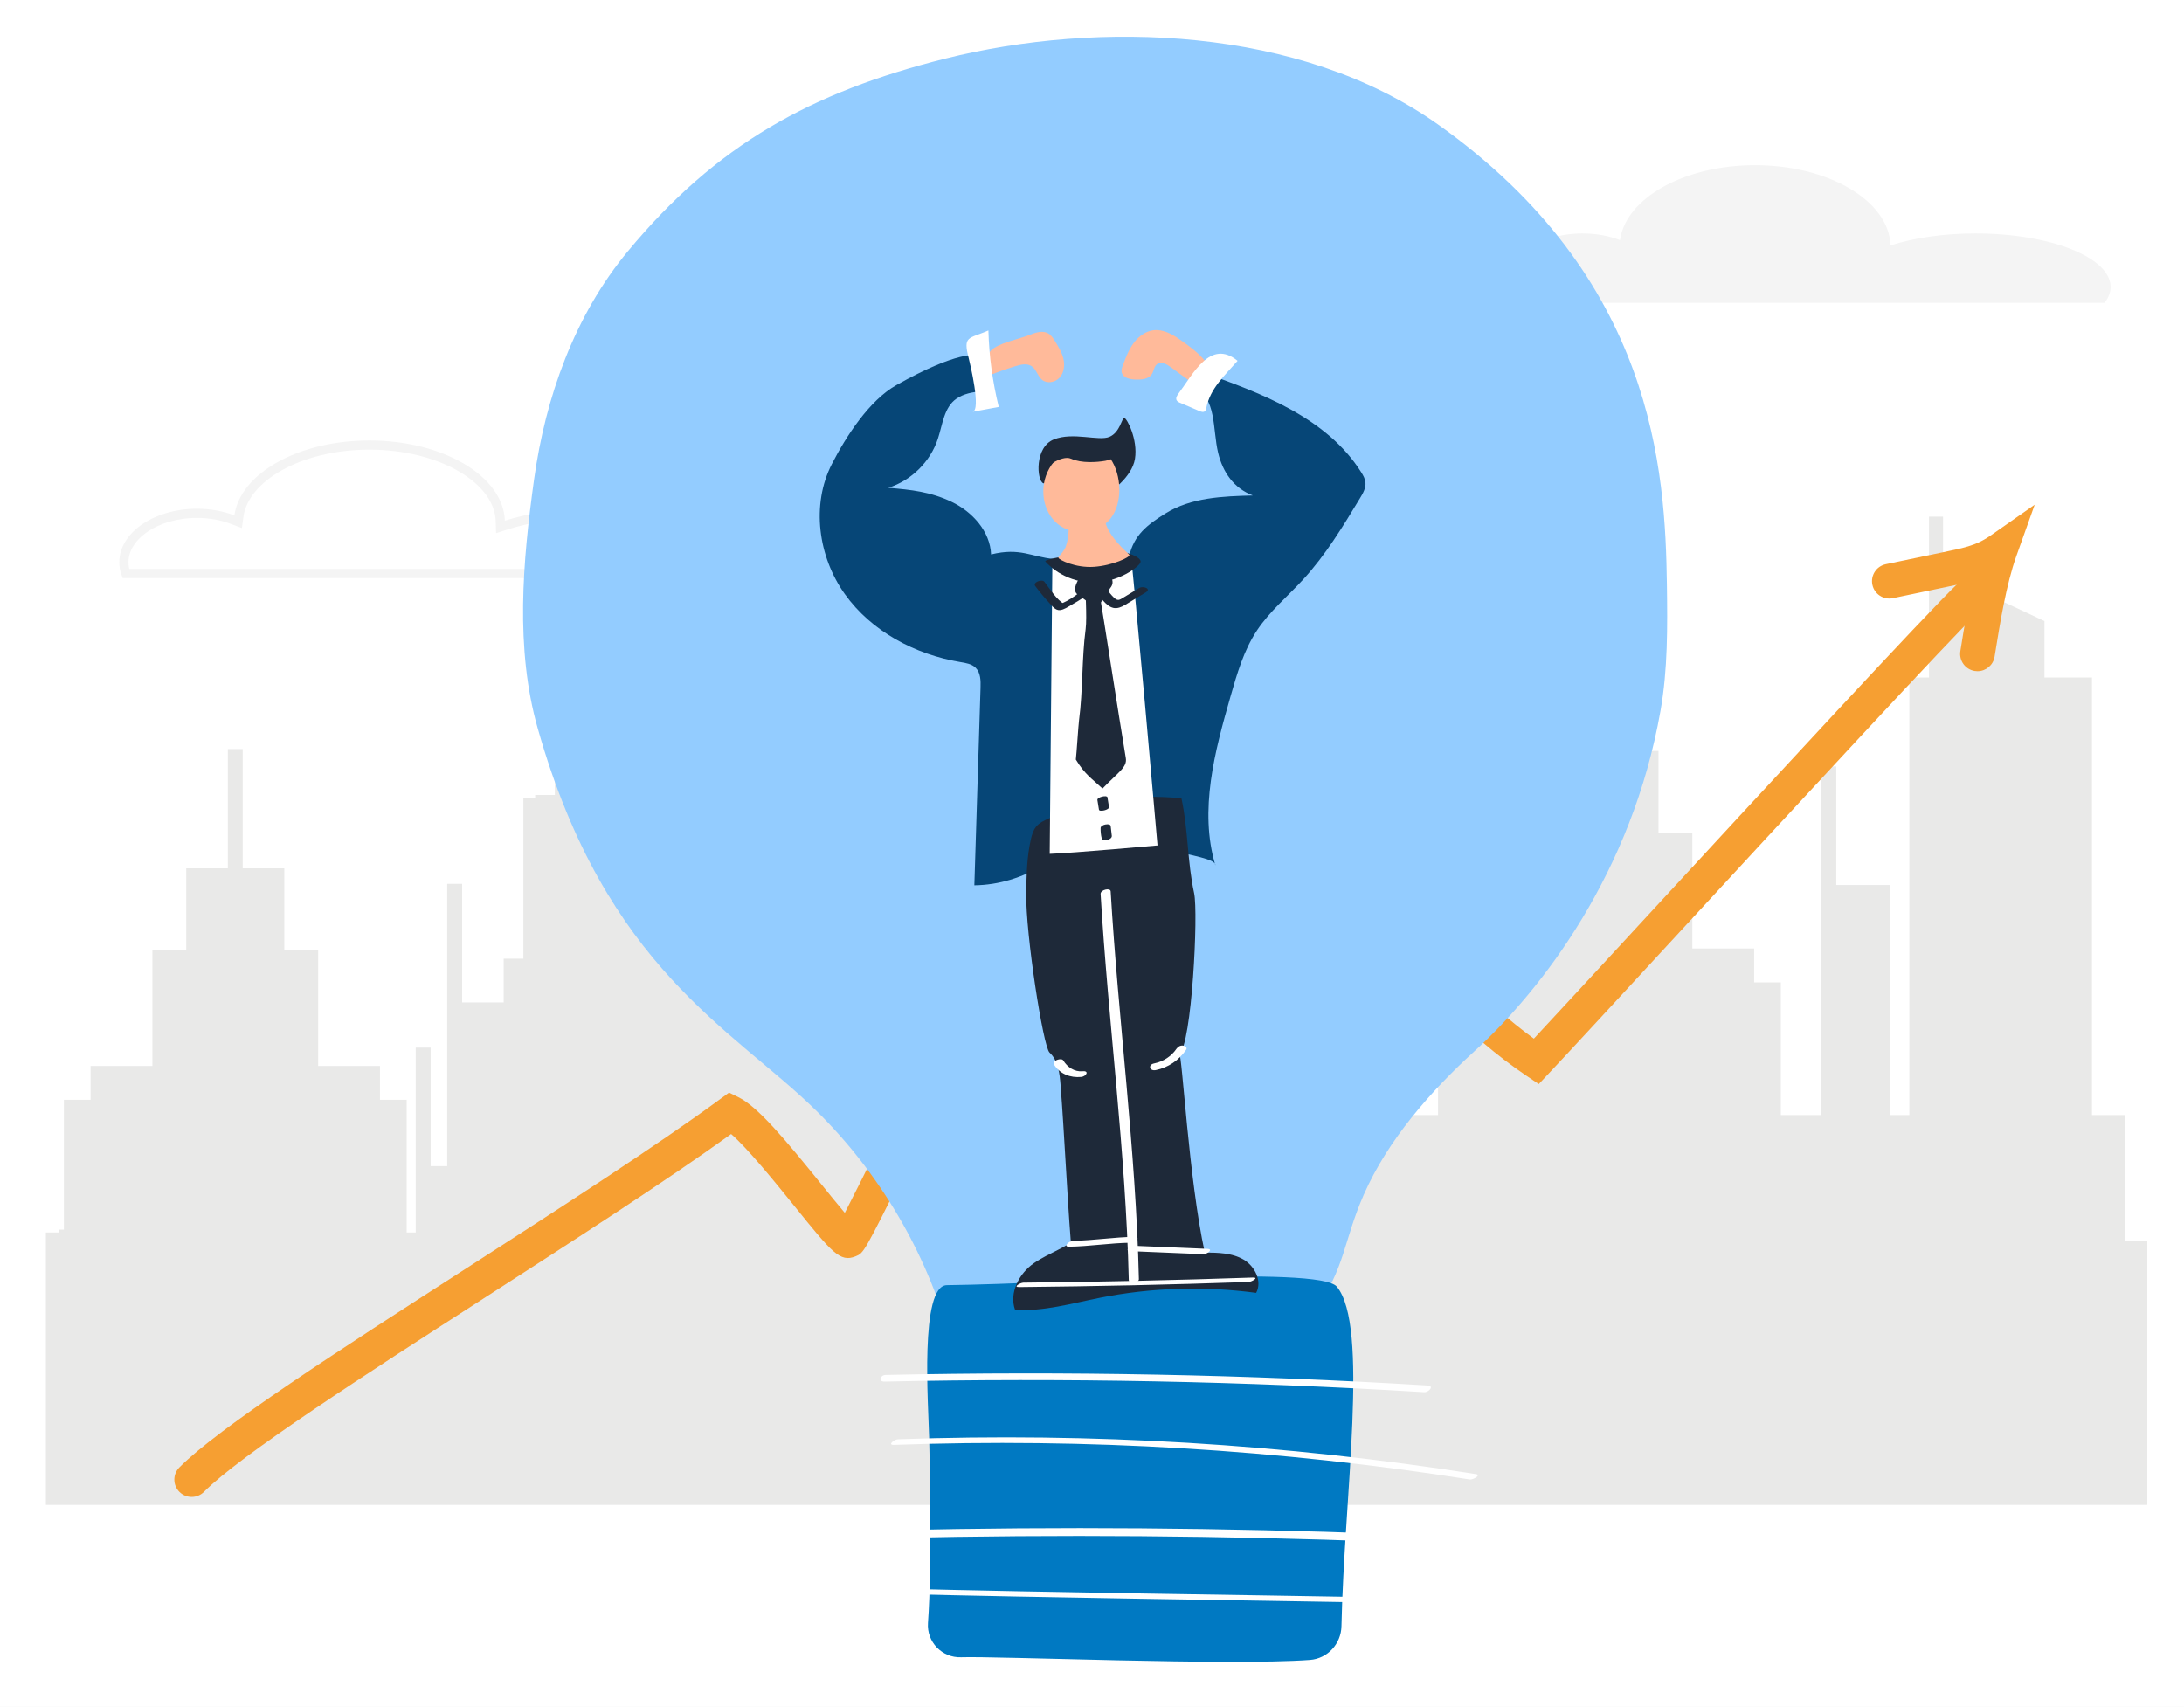
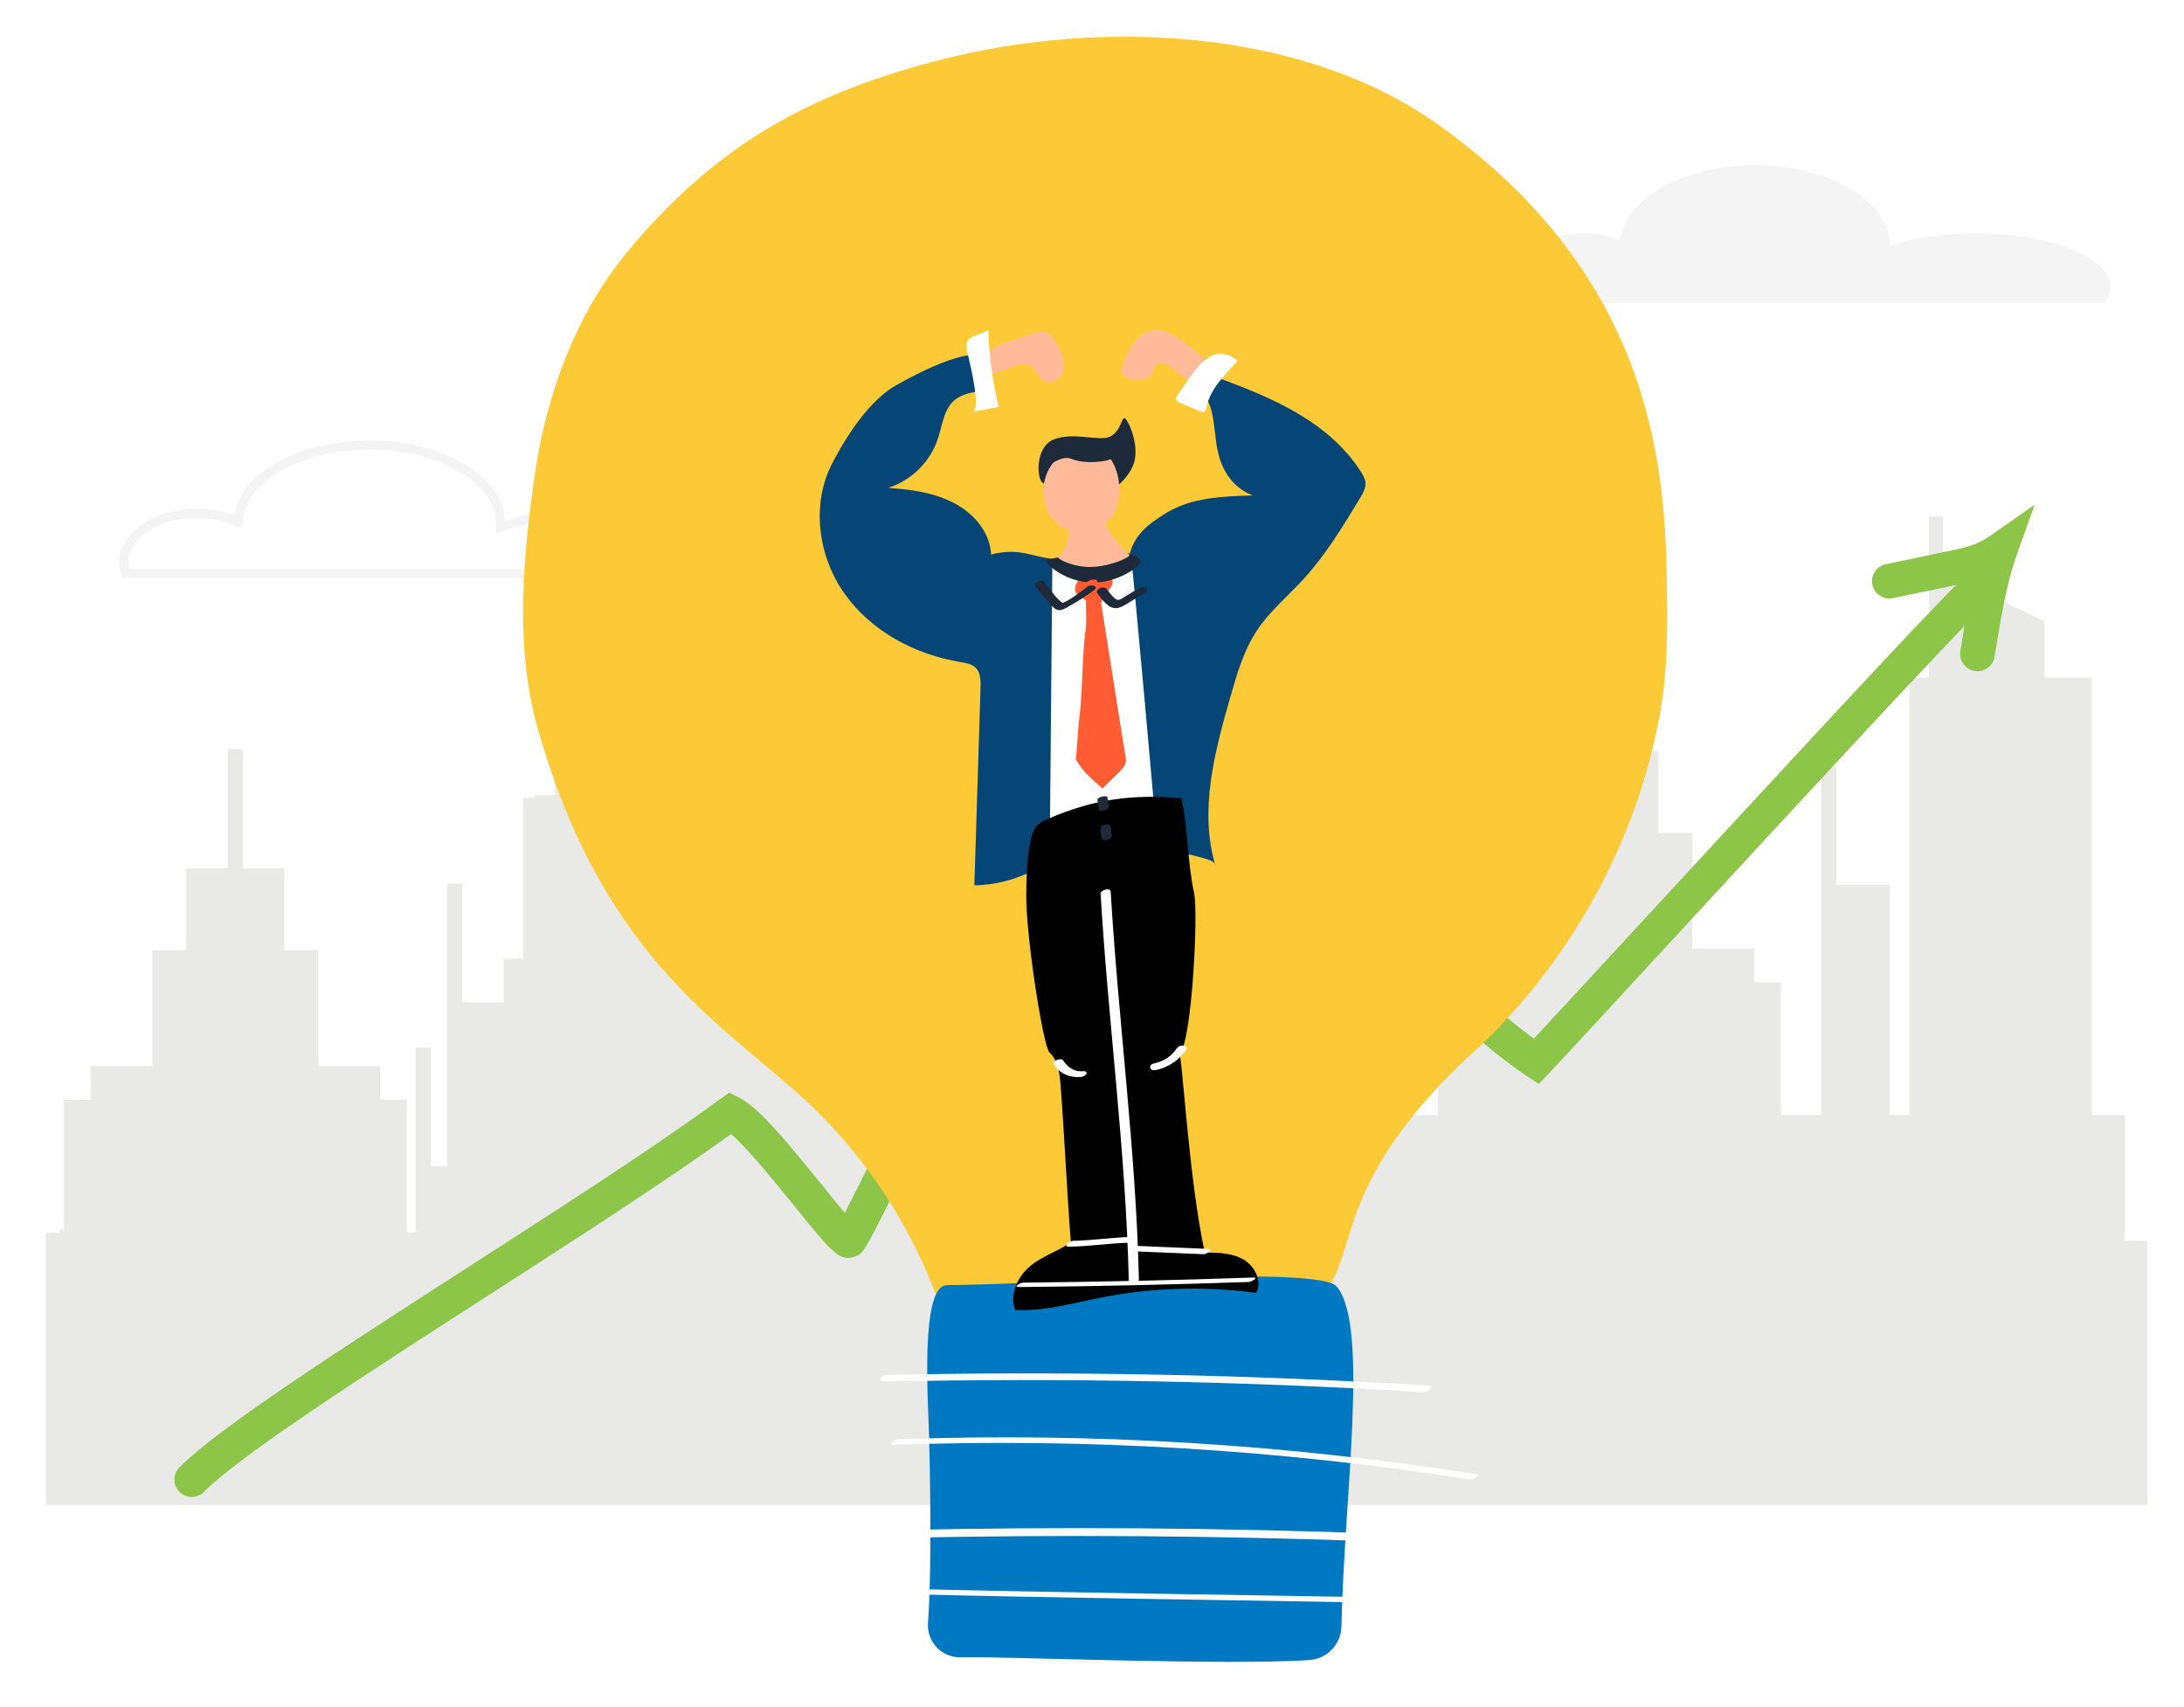
<svg xmlns="http://www.w3.org/2000/svg" width="238" height="186" viewBox="0 0 238 186" fill="none">
  <rect width="238" height="186" fill="white" />
  <path d="M234 164V135.221H231.551V121.51H227.97V73.833H222.794V67.682L211.742 62.504V56.301H210.211V73.833H208.068V121.51H205.924V96.441H200.107V83.522H198.483V121.51H194.065V107.053H191.156V103.362H184.42V90.751H180.732V81.831H176.197V68.835H174.579V81.831H170.044V90.751H166.355V103.362H159.619V107.053H156.71V121.51H153.261V103.362H146.524V64.298H144.381V59.992H129.99V64.298H126.928V92.597H114.681V95.365H110.088V97.518H114.681V108.591H101.821V71.68H99.066V63.837H93.095V36H91.411V63.837H87.124V71.68H61.994V69.099H60.463V86.631H58.319V86.939H57.032V104.471H54.889V109.239H50.359V96.32H48.735V127.079H46.928V114.161H45.304V134.307H44.316V119.851H41.408V116.16H34.672V103.549H30.983V94.629H26.448V81.633H24.831V94.629H20.296V103.549H16.607V116.16H9.871V119.851H6.962V134H6.44V134.307H5V164H234Z" fill="#E9E9E8" />
-   <path d="M20.89 163.13C20.409 163.13 19.927 162.948 19.559 162.584C18.818 161.849 18.813 160.653 19.547 159.91C23.818 155.6 36.981 147.124 50.917 138.15C61.072 131.612 71.572 124.852 78.522 119.744L79.445 119.066L80.473 119.569C82.581 120.602 85.54 124.145 89.492 129.037C90.335 130.082 91.297 131.274 92.064 132.172C92.937 130.481 94.242 127.864 95.519 125.302C99.564 117.192 105.101 106.084 107.968 101.87L109.036 100.301L110.6 101.376C113.166 103.137 115.18 104.565 116.958 105.826C119.801 107.844 121.985 109.393 124.869 111.205C126.364 108.442 129.241 104.426 133.101 99.128C136.126 94.977 139.254 90.682 140.11 88.8L141.318 86.142L152.341 98.65C156.886 103.809 161.574 109.13 167.152 113.185C169.663 110.492 174.218 105.554 179.373 99.966C192.269 85.986 209.93 66.838 213.415 63.521C214.171 62.802 215.368 62.83 216.088 63.586C216.808 64.344 216.777 65.538 216.022 66.258C212.626 69.492 195.012 88.586 182.15 102.529C176.094 109.094 170.866 114.765 168.786 116.969L167.686 118.136L166.357 117.24C159.789 112.82 154.561 106.886 149.505 101.149L142.164 92.817C140.73 95.074 138.558 98.057 136.156 101.353C132.605 106.228 128.186 112.293 127.511 114.494L126.801 116.812L124.725 115.557C120.754 113.153 118.114 111.281 114.772 108.91C113.397 107.934 111.88 106.858 110.072 105.604C107.153 110.438 102.446 119.88 98.901 126.989C94.139 136.542 94.139 136.542 93.241 136.906C91.543 137.594 90.686 136.532 86.552 131.412C84.585 128.977 81.499 125.156 79.673 123.581C72.657 128.648 62.653 135.089 52.964 141.328C39.812 149.797 26.213 158.553 22.232 162.57C21.862 162.944 21.375 163.13 20.89 163.13Z" fill="#F69F32" />
+   <path d="M20.89 163.13C20.409 163.13 19.927 162.948 19.559 162.584C18.818 161.849 18.813 160.653 19.547 159.91C23.818 155.6 36.981 147.124 50.917 138.15C61.072 131.612 71.572 124.852 78.522 119.744L79.445 119.066L80.473 119.569C82.581 120.602 85.54 124.145 89.492 129.037C90.335 130.082 91.297 131.274 92.064 132.172C92.937 130.481 94.242 127.864 95.519 125.302C99.564 117.192 105.101 106.084 107.968 101.87L109.036 100.301L110.6 101.376C113.166 103.137 115.18 104.565 116.958 105.826C119.801 107.844 121.985 109.393 124.869 111.205C126.364 108.442 129.241 104.426 133.101 99.128C136.126 94.977 139.254 90.682 140.11 88.8L141.318 86.142L152.341 98.65C156.886 103.809 161.574 109.13 167.152 113.185C169.663 110.492 174.218 105.554 179.373 99.966C192.269 85.986 209.93 66.838 213.415 63.521C214.171 62.802 215.368 62.83 216.088 63.586C216.808 64.344 216.777 65.538 216.022 66.258C212.626 69.492 195.012 88.586 182.15 102.529C176.094 109.094 170.866 114.765 168.786 116.969L167.686 118.136L166.357 117.24C159.789 112.82 154.561 106.886 149.505 101.149L142.164 92.817C140.73 95.074 138.558 98.057 136.156 101.353C132.605 106.228 128.186 112.293 127.511 114.494L126.801 116.812L124.725 115.557C120.754 113.153 118.114 111.281 114.772 108.91C113.397 107.934 111.88 106.858 110.072 105.604C107.153 110.438 102.446 119.88 98.901 126.989C94.139 136.542 94.139 136.542 93.241 136.906C91.543 137.594 90.686 136.532 86.552 131.412C84.585 128.977 81.499 125.156 79.673 123.581C72.657 128.648 62.653 135.089 52.964 141.328C39.812 149.797 26.213 158.553 22.232 162.57C21.862 162.944 21.375 163.13 20.89 163.13Z" fill="#8DC548" />
  <path d="M230 31.269C230 31.872 229.769 32.455 229.338 33H164.38C164.132 32.455 164 31.872 164 31.269C164 28.049 167.786 25.439 172.458 25.439C173.94 25.439 175.33 25.702 176.541 26.165C177.177 21.592 183.521 18 191.251 18C199.31 18 205.859 21.901 206.016 26.744C208.543 25.93 211.774 25.439 215.289 25.439C223.415 25.439 230 28.049 230 31.269Z" fill="#F4F4F4" />
  <path d="M26.036 56.234L25.949 56.856L25.362 56.632C24.211 56.191 22.881 55.939 21.458 55.939C19.211 55.939 17.198 56.567 15.761 57.558C14.322 58.55 13.5 59.87 13.5 61.269C13.5 61.692 13.574 62.105 13.716 62.5H78.085C78.367 62.087 78.5 61.675 78.5 61.269C78.5 60.647 78.184 60.003 77.502 59.364C76.819 58.724 75.804 58.125 74.508 57.611C71.918 56.584 68.305 55.939 64.289 55.939C60.817 55.939 57.639 56.424 55.169 57.219L54.538 57.423L54.516 56.76C54.445 54.575 52.926 52.519 50.342 50.986C47.766 49.458 44.206 48.5 40.251 48.5C36.458 48.5 33.026 49.382 30.48 50.804C27.922 52.232 26.324 54.161 26.036 56.234Z" fill="white" stroke="#F4F4F4" />
-   <path d="M143.519 143.112C130.077 142.81 116.837 147.419 103.501 145.698C100.902 136.395 95.826 127.795 88.937 121.024C79.887 112.128 66.017 105.548 58.598 79.376C56.125 70.653 56.955 61.234 58.199 52.251C59.443 43.268 62.615 34.391 68.399 27.407C78.035 15.774 88.362 10.046 103.017 6.382C119.683 2.215 141.635 2.874 156.683 13.548C180.307 30.31 181.473 51.32 181.649 63.73C181.713 68.319 181.749 72.939 180.951 77.46C177.85 95.049 168.086 107.796 160.683 114.548C155.883 118.927 151.241 124.228 148.622 130.174C146.405 135.21 146.586 138.232 143.347 142.68C143.731 142.2 143.135 143.592 143.519 143.112Z" fill="#93CCFF" />
+   <path d="M143.519 143.112C130.077 142.81 116.837 147.419 103.501 145.698C100.902 136.395 95.826 127.795 88.937 121.024C79.887 112.128 66.017 105.548 58.598 79.376C56.125 70.653 56.955 61.234 58.199 52.251C59.443 43.268 62.615 34.391 68.399 27.407C78.035 15.774 88.362 10.046 103.017 6.382C119.683 2.215 141.635 2.874 156.683 13.548C180.307 30.31 181.473 51.32 181.649 63.73C181.713 68.319 181.749 72.939 180.951 77.46C177.85 95.049 168.086 107.796 160.683 114.548C155.883 118.927 151.241 124.228 148.622 130.174C146.405 135.21 146.586 138.232 143.347 142.68C143.731 142.2 143.135 143.592 143.519 143.112Z" fill="#FDCA37" />
  <path d="M101.126 176.853C100.974 178.934 102.653 180.681 104.74 180.605C108.54 180.467 134.033 181.538 142.753 180.894C144.676 180.751 146.144 179.142 146.184 177.217C146.47 163.119 149.224 144.526 145.684 140.217C143.776 137.894 116.202 139.889 103.184 140.05C100.214 140.086 101.169 153.133 101.253 156.67C101.293 158.341 101.602 170.301 101.126 176.853Z" fill="#0079C2" />
  <path d="M132.444 94.294C130.651 88.303 132.376 81.89 134.098 75.879C134.809 73.399 135.54 70.876 136.961 68.725C138.349 66.622 140.324 64.987 142.027 63.131C144.465 60.474 146.348 57.363 148.213 54.275C148.532 53.748 148.863 53.171 148.797 52.558C148.756 52.164 148.553 51.807 148.341 51.471C144.607 45.532 137.487 42.833 130.864 40.517C130.619 41.11 130.373 41.703 130.127 42.295C132.579 43.255 132.131 46.77 132.741 49.33C133.253 51.474 134.464 53.207 136.523 53.992C133.248 54.078 129.796 54.212 127.016 55.947C124.983 57.215 123.599 58.29 123.041 60.62C122.172 60.089 120.072 62.042 119.059 62.133C116.267 62.382 115.017 61.494 114.823 60.91C112.399 60.703 111.184 59.633 108.003 60.422C107.903 57.908 105.963 55.764 103.692 54.682C101.421 53.6 99.302 53.366 96.796 53.158C99.305 52.37 101.383 50.319 102.203 47.821C102.715 46.262 102.876 44.383 104.224 43.45C104.997 42.915 105.981 42.715 106.92 42.655C107.533 42.162 107.397 41.16 106.952 40.513C106.507 39.863 107.029 39.459 106.6 38.799C106.481 38.617 104.351 38.215 97.684 41.966C94.729 43.627 92.2 47.551 90.653 50.567C88.374 55.01 89.164 60.676 92.065 64.74C94.965 68.805 99.717 71.325 104.642 72.146C105.24 72.246 105.887 72.343 106.319 72.77C106.865 73.307 106.877 74.17 106.853 74.938C106.628 82.117 106.404 89.298 106.18 96.477C111.499 96.41 116.666 93.235 119.129 88.519C122.097 92.788 132.585 92.95 132.444 94.294Z" fill="#064677" />
  <path d="M128.558 36.99C127.715 36.401 126.738 35.87 125.717 35.986C124.835 36.087 124.066 36.67 123.538 37.383C123.011 38.096 122.69 38.938 122.375 39.767C122.277 40.029 122.175 40.31 122.238 40.582C122.371 41.176 123.131 41.342 123.741 41.362C124.39 41.386 125.15 41.327 125.509 40.786C125.745 40.431 125.758 39.922 126.102 39.672C126.537 39.358 127.133 39.679 127.565 39.996C128.637 40.782 129.709 41.567 130.779 42.352C133.749 40.599 130.185 38.13 128.558 36.99Z" fill="#FFBA9A" />
  <path d="M112.178 36.507C112.846 36.238 113.635 35.975 114.251 36.349C114.566 36.539 114.77 36.862 114.963 37.174C115.364 37.822 115.774 38.489 115.914 39.237C116.042 39.917 115.914 40.677 115.438 41.179C114.962 41.682 114.099 41.827 113.56 41.393C113.071 40.995 112.946 40.253 112.422 39.903C111.903 39.558 111.212 39.729 110.616 39.913C109.534 40.247 108.475 40.63 107.43 41.055C107.667 39.95 107.2 39.049 107.979 38.213C108.758 37.375 111.102 36.942 112.178 36.507Z" fill="#FFBA9A" />
-   <path d="M128.746 86.99C129.498 90.465 129.374 93.853 130.128 97.327C130.601 99.513 129.878 113.759 128.517 114.882C128.818 114.803 129.545 128.527 131.29 136.495C132.729 136.503 134.242 136.531 135.492 137.247C136.74 137.965 137.573 139.622 136.888 140.887C131.228 140.127 125.442 140.31 119.844 141.429C116.786 142.039 113.726 142.931 110.616 142.741C109.945 140.885 111.058 138.765 112.682 137.646C114.306 136.526 116.721 135.713 116.683 135.215C116.274 129.946 115.985 123.539 115.577 118.27C115.477 116.983 115.317 115.569 114.367 114.695C113.677 114.059 111.762 101.797 111.833 97.353C111.865 95.377 111.898 93.383 112.339 91.458C112.45 90.975 112.593 90.483 112.905 90.099C113.258 89.662 113.787 89.413 114.303 89.191C119.177 87.095 123.462 86.51 128.746 86.99Z" fill="#1E2939" />
+   <path d="M114.392 93.049L114.684 60.966C114.684 60.966 123.017 59.966 123.225 60.591C123.433 61.215 126.141 92.132 126.141 92.132C126.141 92.132 116.892 92.966 114.392 93.049Z" fill="white" />
+   <path d="M128.746 86.99C129.498 90.465 129.374 93.853 130.128 97.327C130.601 99.513 129.878 113.759 128.517 114.882C128.818 114.803 129.545 128.527 131.29 136.495C132.729 136.503 134.242 136.531 135.492 137.247C136.74 137.965 137.573 139.622 136.888 140.887C131.228 140.127 125.442 140.31 119.844 141.429C116.786 142.039 113.726 142.931 110.616 142.741C109.945 140.885 111.058 138.765 112.682 137.646C114.306 136.526 116.721 135.713 116.683 135.215C116.274 129.946 115.985 123.539 115.577 118.27C115.477 116.983 115.317 115.569 114.367 114.695C113.677 114.059 111.762 101.797 111.833 97.353C111.865 95.377 111.898 93.383 112.339 91.458C112.45 90.975 112.593 90.483 112.905 90.099C113.258 89.662 113.787 89.413 114.303 89.191C119.177 87.095 123.462 86.51 128.746 86.99Z" fill="black" />
  <path d="M128.425 42.891C128.266 43.1 128.101 43.374 128.218 43.61C128.293 43.758 128.458 43.835 128.612 43.9C129.306 44.198 130.001 44.494 130.697 44.791C130.898 44.878 131.156 44.955 131.314 44.804C131.404 44.719 131.428 44.59 131.452 44.47C131.874 42.32 133.498 40.886 134.865 39.32C131.882 36.88 129.996 40.8 128.425 42.891Z" fill="white" />
  <path d="M107.71 36.015C107.788 38.822 108.166 41.619 108.838 44.345C107.888 44.522 106.937 44.699 105.986 44.877C106.934 44.699 105.711 39.61 105.558 39.007C104.931 36.566 105.55 36.955 107.71 36.015Z" fill="white" />
-   <path d="M114.392 93.049L114.684 60.966C114.684 60.966 123.017 59.966 123.225 60.591C123.433 61.215 126.141 92.132 126.141 92.132C126.141 92.132 116.892 92.966 114.392 93.049Z" fill="white" />
-   <path d="M118.946 60.67C118.36 61.545 117.834 62.47 117.37 63.438C117.2 63.794 117.042 64.249 117.242 64.582C117.316 64.707 117.432 64.791 117.544 64.87L118.812 65.777C119.226 66.071 119.811 65.958 120.06 65.515C120.363 64.979 120.698 64.466 121.059 63.982C121.316 63.637 121.303 63.163 121.007 62.851L119.2 60.949C119.162 60.829 119.123 60.709 119.083 60.589L118.946 60.67Z" fill="#1E2939" />
+   <path d="M118.946 60.67C118.36 61.545 117.834 62.47 117.37 63.438C117.2 63.794 117.042 64.249 117.242 64.582C117.316 64.707 117.432 64.791 117.544 64.87L118.812 65.777C119.226 66.071 119.811 65.958 120.06 65.515C120.363 64.979 120.698 64.466 121.059 63.982C121.316 63.637 121.303 63.163 121.007 62.851L119.2 60.949C119.162 60.829 119.123 60.709 119.083 60.589L118.946 60.67Z" fill="#FF5C33" />
  <path d="M113.904 61.16C113.904 61.16 115.404 63.077 118.35 63.438C121.294 63.799 123.932 61.966 124.266 61.327C124.599 60.688 122.376 60.048 121.822 60.048C121.266 60.048 114.266 60.633 113.904 61.16Z" fill="#1E2939" />
-   <path d="M120.145 85.933C118.961 84.827 118.238 84.413 117.238 82.771C117.314 82.199 117.512 79.05 117.588 78.478C118.014 75.269 117.881 71.759 118.308 68.549C118.478 67.267 118.228 64.049 118.308 63.633C118.389 63.217 119.473 62.963 119.6 63.333C120.424 68.247 121.86 77.69 122.684 82.605C122.852 83.613 121.905 84.105 120.145 85.933Z" fill="#1E2939" />
+   <path d="M120.145 85.933C118.961 84.827 118.238 84.413 117.238 82.771C117.314 82.199 117.512 79.05 117.588 78.478C118.014 75.269 117.881 71.759 118.308 68.549C118.478 67.267 118.228 64.049 118.308 63.633C118.389 63.217 119.473 62.963 119.6 63.333C120.424 68.247 121.86 77.69 122.684 82.605C122.852 83.613 121.905 84.105 120.145 85.933Z" fill="#FF5C33" />
  <path d="M116.488 57.048C116.488 57.048 116.488 59.048 116.016 59.827C115.543 60.604 115.294 60.604 115.35 60.799C115.404 60.994 117.183 61.91 119.21 61.771C121.238 61.632 123.224 60.702 123.071 60.466C122.919 60.23 120.516 58.382 120.322 56.271C120.127 54.16 116.488 57.048 116.488 57.048Z" fill="#FFBA9A" />
  <path d="M112.81 63.857C113.292 64.503 113.804 65.117 114.352 65.707C114.65 66.027 115.006 66.539 115.506 66.487C115.97 66.439 116.39 66.123 116.784 65.903C117.631 65.431 118.436 64.889 119.222 64.319C119.824 63.882 118.906 63.639 118.52 63.917C117.64 64.555 116.535 65.505 115.484 65.822C115.656 65.833 115.828 65.843 115.999 65.853C115.135 65.335 114.412 64.197 113.82 63.405C113.566 63.062 112.511 63.455 112.81 63.857Z" fill="#1E2939" />
  <path d="M119.583 64.646C120.028 65.251 120.768 66.342 121.652 66.269C122.124 66.23 122.494 65.986 122.887 65.749C123.547 65.349 124.207 64.949 124.868 64.549C125.502 64.165 124.586 63.81 124.148 64.074C123.582 64.417 123.016 64.759 122.45 65.102C121.986 65.383 121.815 65.525 121.388 65.121C121.087 64.834 120.832 64.505 120.587 64.171C120.303 63.785 119.256 64.202 119.583 64.646Z" fill="#1E2939" />
  <path d="M119.588 87.181C119.645 87.533 119.701 87.883 119.758 88.237C120.124 88.138 120.489 88.041 120.853 87.942C120.797 87.591 120.74 87.239 120.682 86.887C120.64 86.617 119.537 86.863 119.588 87.181C119.645 87.533 119.701 87.883 119.758 88.237C119.802 88.506 120.905 88.259 120.853 87.942C120.797 87.591 120.74 87.239 120.682 86.887C120.64 86.617 119.537 86.863 119.588 87.181Z" fill="#1E2939" />
  <path d="M119.938 90.237C119.932 90.627 119.965 90.994 120.062 91.374C120.17 91.791 121.208 91.505 121.158 91.081C121.117 90.729 121.076 90.378 121.036 90.027C120.989 89.627 119.889 89.879 119.94 90.321C119.981 90.673 120.022 91.022 120.062 91.374C120.428 91.275 120.793 91.178 121.158 91.081C121.074 90.755 121.03 90.45 121.037 90.113C121.046 89.625 119.946 89.843 119.938 90.237Z" fill="#1E2939" />
  <path d="M98.461 167.531C98.461 167.55 98.461 167.568 98.461 167.587C98.461 168.174 99.572 168.022 99.572 167.511C99.572 167.492 99.572 167.474 99.572 167.455C99.572 166.87 98.461 167.022 98.461 167.531Z" fill="white" />
  <path d="M111.062 140.258C119.4 140.177 127.733 139.993 136.065 139.703C136.386 139.693 137.253 139.195 136.529 139.221C128.196 139.509 119.862 139.694 111.525 139.775C111.202 139.778 110.337 140.265 111.062 140.258Z" fill="white" />
  <path d="M119.939 97.427C120.77 111.449 122.683 125.489 123.007 139.505C123.019 140.022 124.119 139.815 124.11 139.394C123.784 125.309 121.868 111.222 121.034 97.134C121.008 96.711 119.911 96.953 119.939 97.427Z" fill="white" />
  <path d="M114.848 115.984C115.481 117.034 116.645 117.474 117.832 117.358C118.373 117.306 118.737 116.665 117.978 116.738C117.085 116.825 116.31 116.291 115.864 115.552C115.673 115.236 114.608 115.587 114.848 115.984Z" fill="white" />
  <path d="M125.952 116.613C127.328 116.329 128.474 115.539 129.263 114.386C129.422 114.153 129.124 113.973 128.935 113.943C128.652 113.899 128.374 114.049 128.22 114.274C127.632 115.133 126.771 115.679 125.759 115.889C125.071 116.031 125.275 116.753 125.952 116.613Z" fill="white" />
  <path d="M116.518 135.859C118.762 135.826 120.984 135.452 123.229 135.428C123.653 135.423 124.385 134.776 123.649 134.784C121.404 134.81 119.182 135.182 116.938 135.217C116.514 135.223 115.782 135.871 116.518 135.859Z" fill="white" />
  <path d="M123.188 136.344C125.835 136.455 128.482 136.564 131.128 136.675C131.52 136.691 132.3 136.124 131.564 136.094C128.918 135.983 126.272 135.872 123.626 135.762C123.234 135.746 122.454 136.314 123.188 136.344Z" fill="white" />
  <path d="M113.683 52.66C112.96 52.327 112.738 48.715 114.85 47.882C116.96 47.048 119.738 48.105 120.904 47.605C122.071 47.105 122.238 45.548 122.516 45.548C122.794 45.548 124.016 47.882 123.683 49.994C123.35 52.105 120.738 53.771 120.738 53.771L113.683 52.66Z" fill="#1E2939" />
  <path d="M119.73 57.486C123.902 55.795 121.974 46.074 116.4 49.069C111.421 51.743 113.772 59.901 119.73 57.486Z" fill="#FFBA9A" />
  <path d="M113.627 51.215C113.627 51.215 115.627 49.494 116.738 49.994C117.85 50.494 119.516 50.382 120.46 50.215C121.404 50.049 122.071 49.382 122.071 49.382C122.071 49.382 120.127 48.105 118.85 48.161C117.571 48.215 114.127 49.494 114.127 49.494L113.627 51.215Z" fill="#1E2939" />
  <path d="M97.121 173.686C115.252 174.134 133.39 174.353 151.522 174.675C151.905 174.682 152.697 174.117 151.962 174.103C133.829 173.781 115.692 173.563 97.561 173.115C97.178 173.106 96.388 173.669 97.121 173.686Z" fill="white" />
  <path d="M97.533 167.606C115.385 167.205 133.235 167.342 151.079 168.017C151.724 168.041 151.897 167.189 151.161 167.161C133.317 166.486 115.468 166.35 97.616 166.751C96.973 166.766 96.789 167.623 97.533 167.606Z" fill="white" />
  <path d="M97.414 157.453C118.437 156.699 139.389 157.957 160.172 161.227C160.51 161.281 161.457 160.739 160.845 160.643C139.985 157.361 118.949 156.089 97.844 156.845C97.446 156.859 96.681 157.479 97.414 157.453Z" fill="white" />
  <path d="M96.4 150.558C116.013 150.137 135.614 150.523 155.194 151.713C155.683 151.742 156.333 151.03 155.591 150.985C135.918 149.79 116.222 149.409 96.518 149.833C95.924 149.845 95.65 150.574 96.4 150.558Z" fill="white" />
-   <path d="M215.498 73.145C215.396 73.145 215.296 73.137 215.195 73.121C214.164 72.955 213.463 71.985 213.628 70.955L213.66 70.76C214.028 68.471 214.452 65.824 215.035 63.312C214.376 63.489 213.724 63.625 213.086 63.759L206.276 65.184C205.256 65.4 204.256 64.743 204.04 63.721C203.827 62.7 204.482 61.699 205.503 61.484L212.312 60.059C213.318 59.848 214.268 59.649 215.135 59.317C215.748 59.08 216.334 58.769 216.875 58.392L221.728 55L219.736 60.577C218.624 63.689 217.942 67.941 217.391 71.36L217.36 71.556C217.211 72.484 216.408 73.145 215.498 73.145Z" fill="#F69F32" />
+   <path d="M215.498 73.145C215.396 73.145 215.296 73.137 215.195 73.121C214.164 72.955 213.463 71.985 213.628 70.955L213.66 70.76C214.028 68.471 214.452 65.824 215.035 63.312C214.376 63.489 213.724 63.625 213.086 63.759L206.276 65.184C205.256 65.4 204.256 64.743 204.04 63.721C203.827 62.7 204.482 61.699 205.503 61.484L212.312 60.059C213.318 59.848 214.268 59.649 215.135 59.317C215.748 59.08 216.334 58.769 216.875 58.392L221.728 55L219.736 60.577C218.624 63.689 217.942 67.941 217.391 71.36L217.36 71.556C217.211 72.484 216.408 73.145 215.498 73.145Z" fill="#8DC548" />
</svg>
